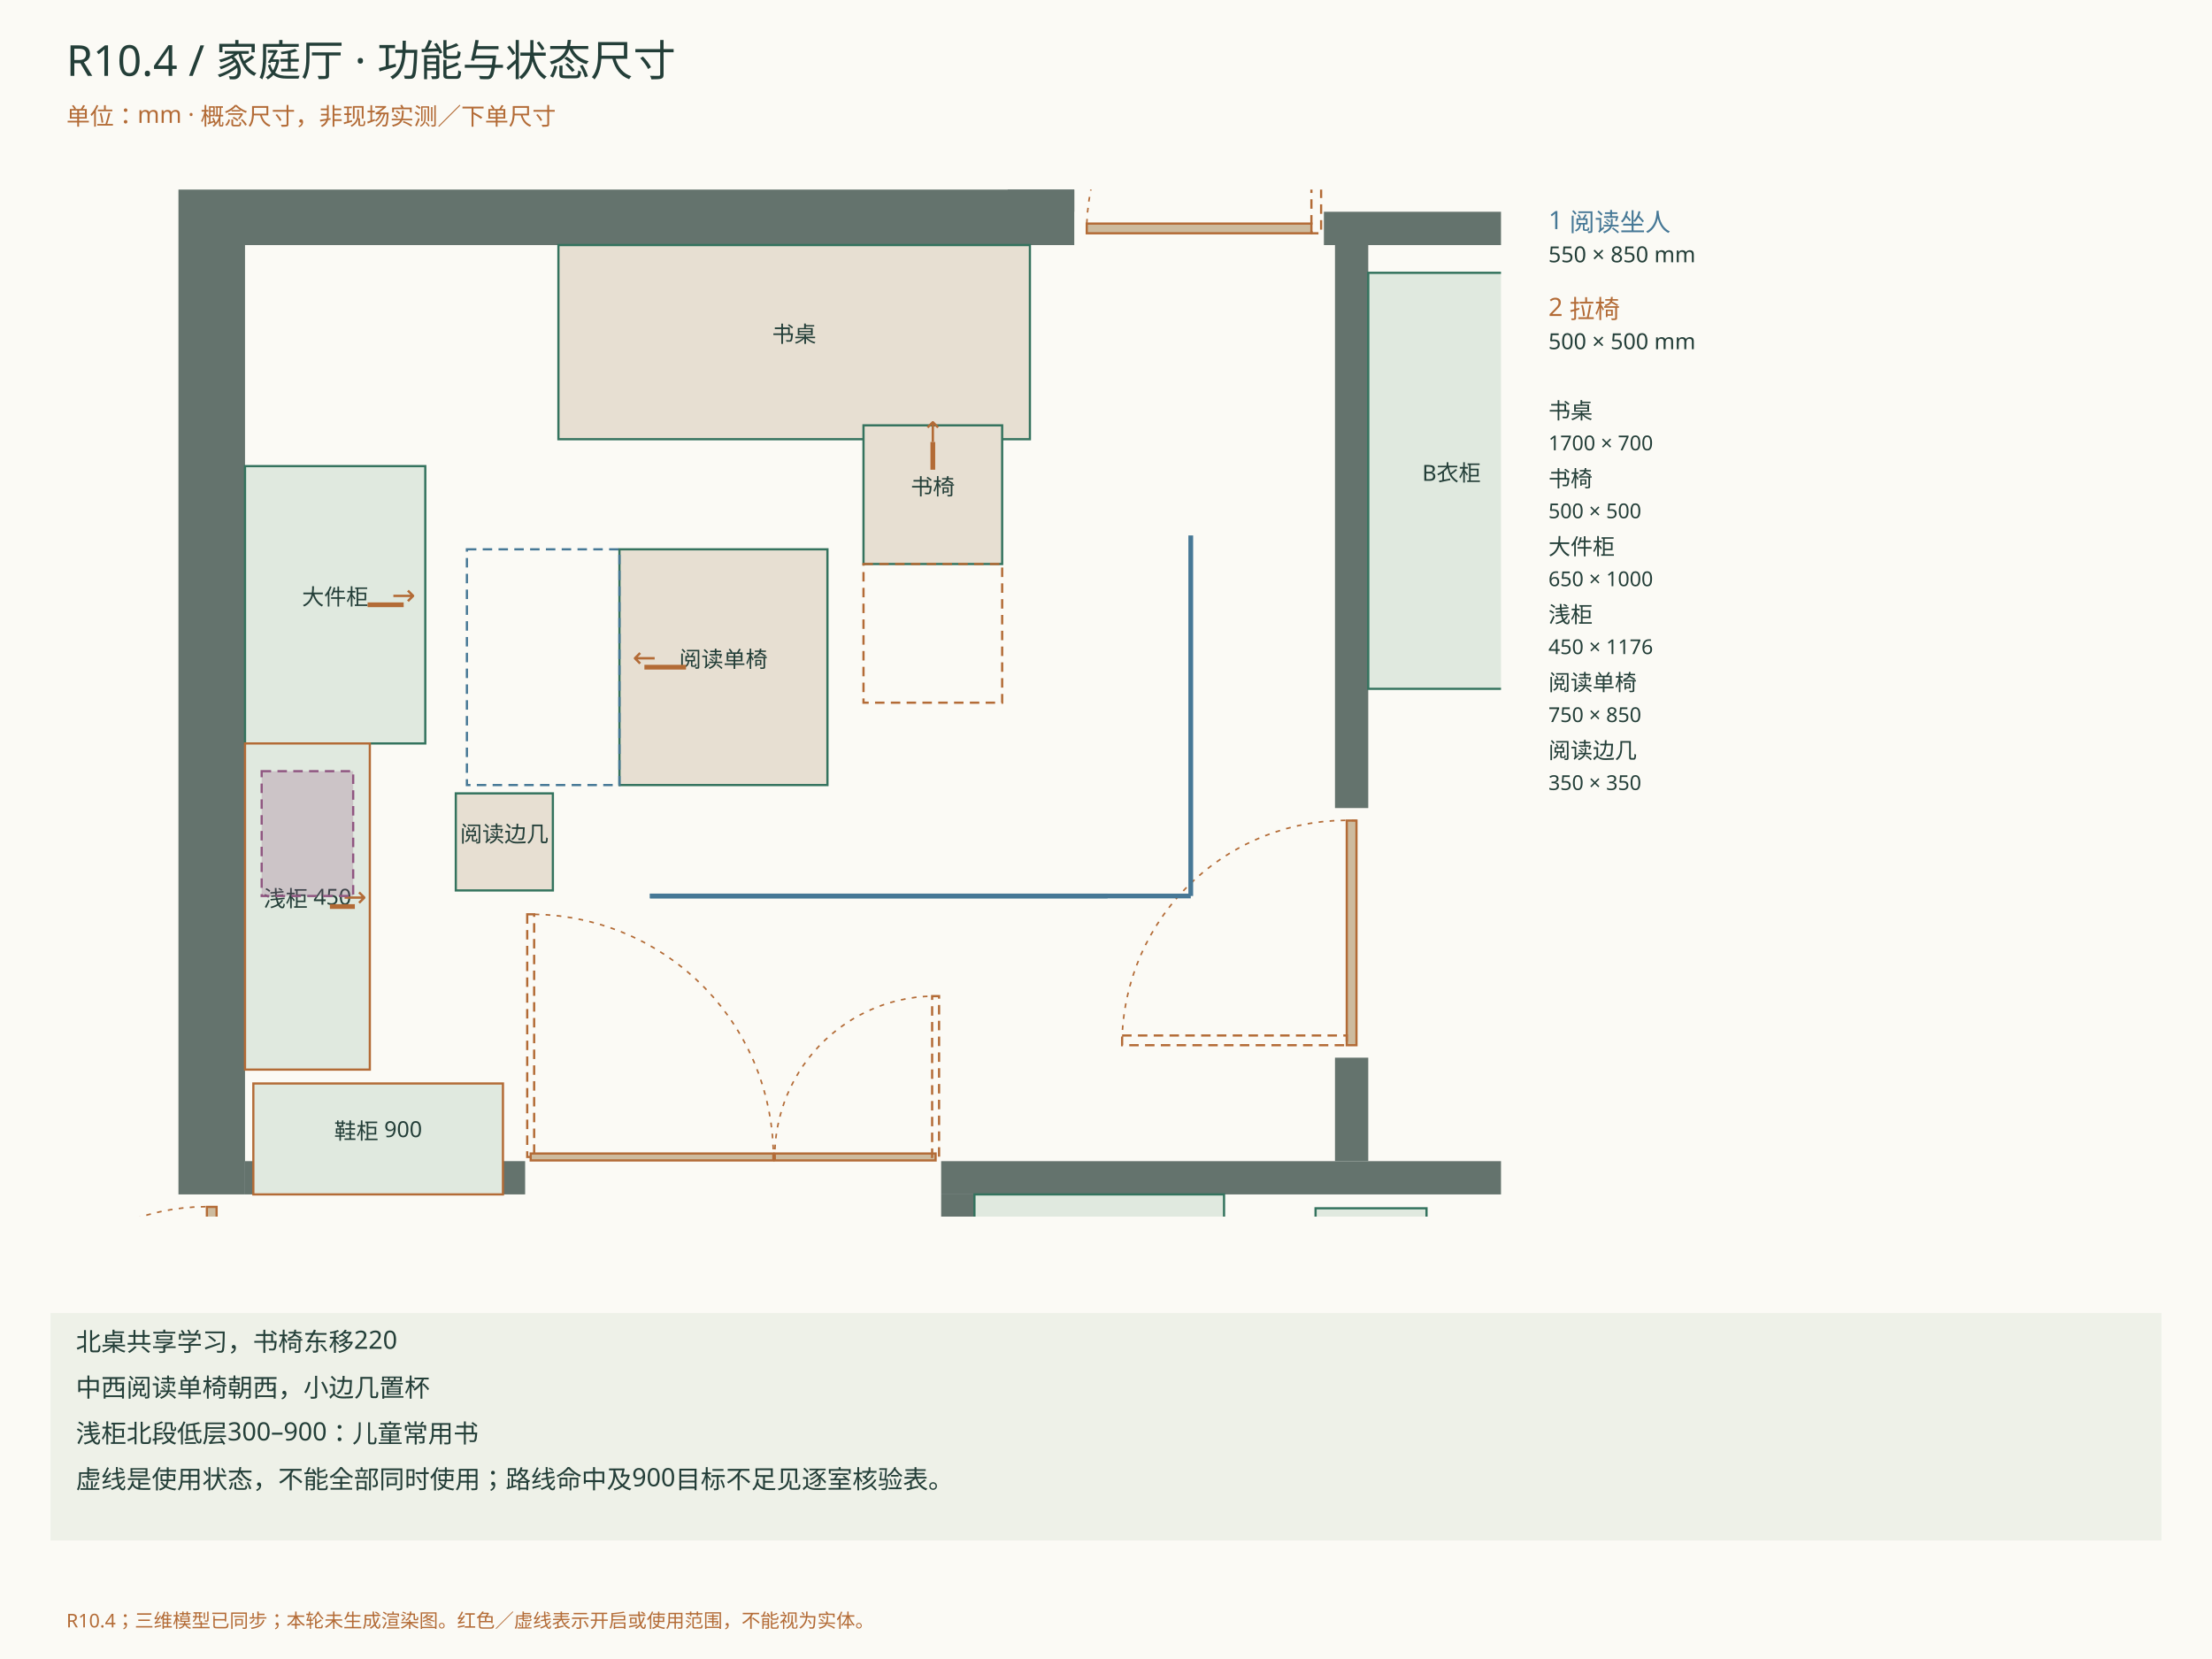
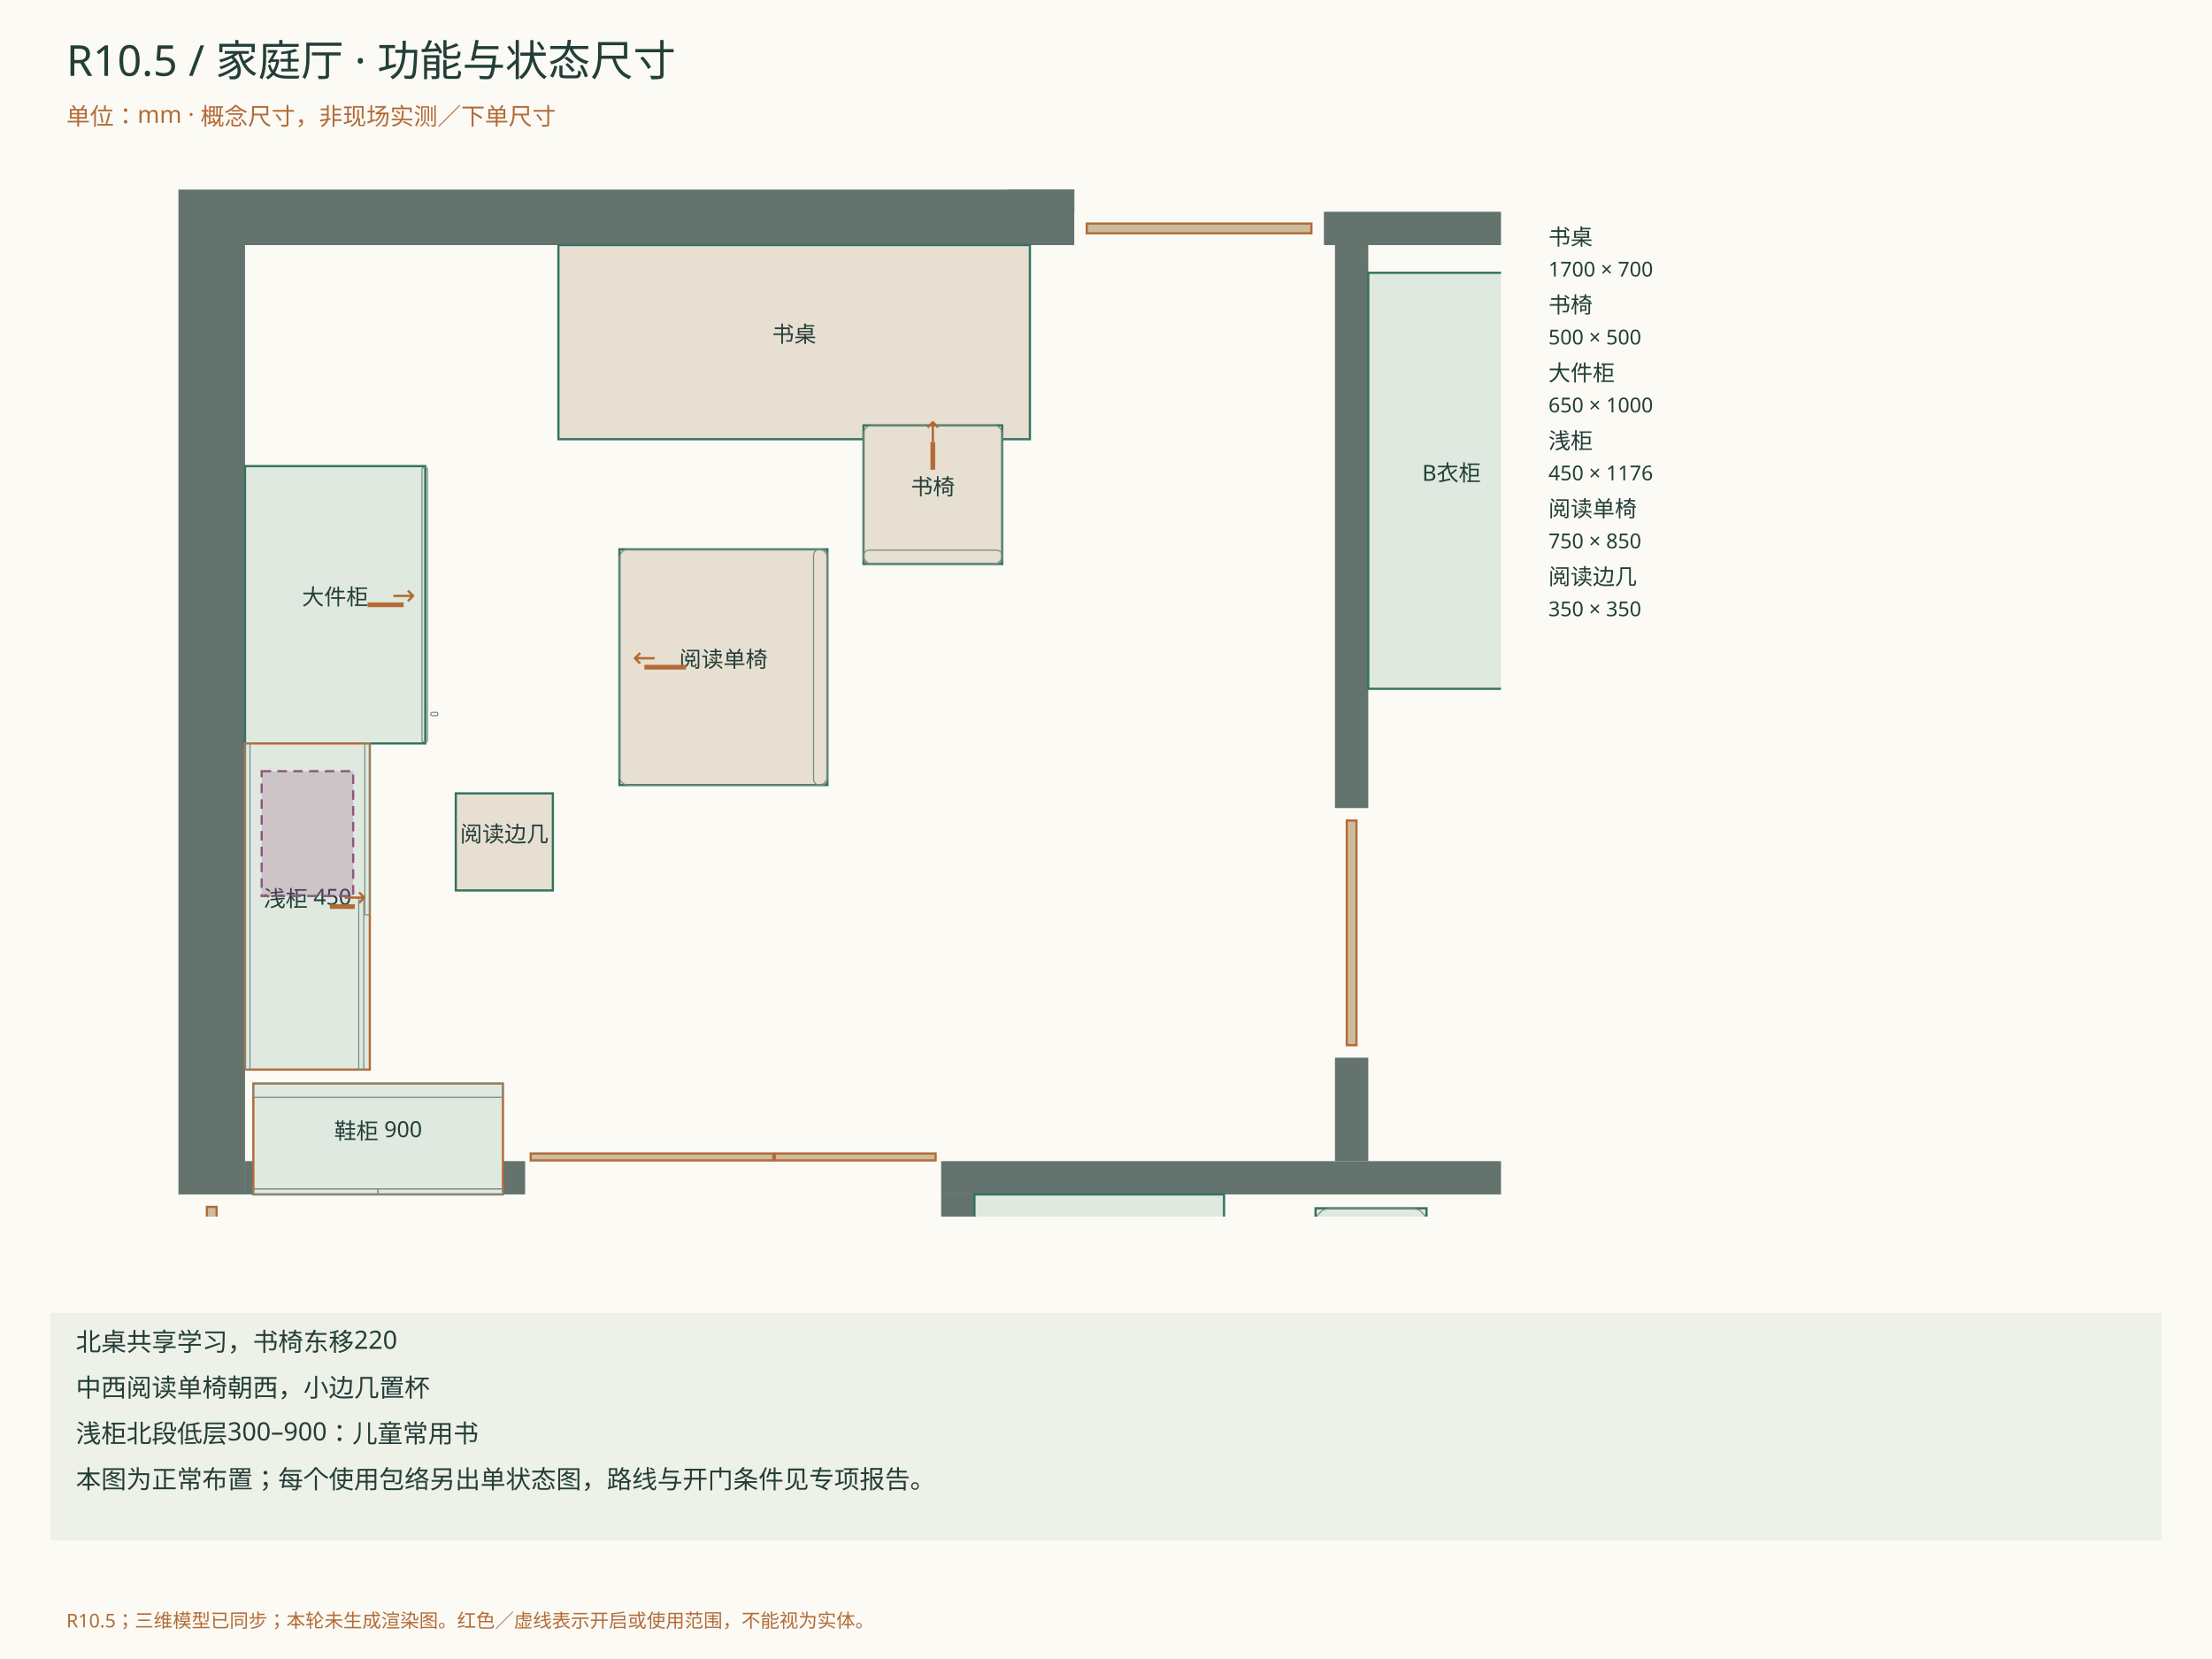
<svg xmlns="http://www.w3.org/2000/svg" viewBox="0 0 1400 1050" role="img">
  <rect width="100%" height="100%" fill="#fbfaf5" />
  <g font-family="PingFang SC, Microsoft YaHei, sans-serif">
-     <text x="42" y="48" font-size="27" fill="#233e38" text-anchor="start">R10.4  /  家庭厅 · 功能与状态尺寸</text>
+     <text x="42" y="48" font-size="27" fill="#233e38" text-anchor="start">R10.5  /  家庭厅 · 功能与状态尺寸</text>
    <text x="42" y="79" font-size="15" fill="#b36b36" text-anchor="start">单位：mm · 概念尺寸，非现场实测／下单尺寸</text>
    <defs>
      <clipPath id="panel_3">
        <rect x="50" y="120" width="900" height="650" fill="white" stroke="none" stroke-width="1.4" />
      </clipPath>
    </defs>
    <g clip-path="url(#panel_3)" data-plan="true" data-world="[-3610.0, 2644.0, 4330.0, 3703.0]" data-frame="[50, 120, 900, 650]" data-pulled="[]">
      <rect x="1915.68" y="-534.739" width="42.128" height="710.91" fill="#64736d" stroke="none" stroke-width="1.4" data-wall="wall_A_east_0" data-box="6620,6027,240,4050" />
      <rect x="637.794" y="-555.803" width="1320.01" height="42.128" fill="#64736d" stroke="none" stroke-width="1.4" data-wall="wall_A_north_0" data-box="-660,9957,7520,240" />
      <rect x="837.902" y="134.043" width="742.506" height="21.064" fill="#64736d" stroke="none" stroke-width="1.4" data-wall="wall_A_south1_0" data-box="480,6147,4230,120" />
      <rect x="1845.46" y="134.043" width="70.213" height="21.064" fill="#64736d" stroke="none" stroke-width="1.4" data-wall="wall_A_south2_0" data-box="6220,6147,400,120" />
      <rect x="637.794" y="-534.739" width="42.128" height="668.782" fill="#64736d" stroke="none" stroke-width="1.4" data-wall="wall_A_west_0" data-box="-660,6267,240,3810" />
      <rect x="1451.57" y="155.107" width="42.128" height="131.123" fill="#64736d" stroke="none" stroke-width="1.4" data-wall="wall_B_east1_0" data-box="3976,5400,240,747" />
      <rect x="1451.57" y="558.307" width="42.128" height="176.587" fill="#64736d" stroke="none" stroke-width="1.4" data-wall="wall_B_east2_0" data-box="3976,2844,240,1006" />
      <rect x="844.923" y="155.107" width="21.064" height="356.333" fill="#64736d" stroke="none" stroke-width="1.4" data-wall="wall_B_west1_0" data-box="520,4117,120,2030" />
      <rect x="844.923" y="669.419" width="21.064" height="65.474" fill="#64736d" stroke="none" stroke-width="1.4" data-wall="wall_B_west2_0" data-box="520,2844,120,373" />
      <rect x="732.582" y="1760.36" width="761.113" height="21.064" fill="#64736d" stroke="none" stroke-width="1.4" data-wall="wall_CD_0" data-box="-120,-3118,4336,120" />
      <rect x="1451.57" y="1234.11" width="42.128" height="96.543" fill="#64736d" stroke="none" stroke-width="1.4" data-wall="wall_C_east1_0" data-box="3976,-550,240,550" />
      <rect x="1451.57" y="1620.28" width="42.128" height="140.076" fill="#64736d" stroke="none" stroke-width="1.4" data-wall="wall_C_east2_0" data-box="3976,-2998,240,798" />
      <rect x="732.582" y="1728.76" width="21.064" height="52.66" fill="#64736d" stroke="none" stroke-width="1.4" data-wall="wall_C_west_end_0" data-box="-120,-3118,120,300" />
      <rect x="1451.57" y="1781.42" width="42.128" height="572.941" fill="#64736d" stroke="none" stroke-width="1.4" data-wall="wall_D_east_0" data-box="3976,-6382,240,3264" />
      <rect x="753.646" y="2333.3" width="196.597" height="21.064" fill="#64736d" stroke="none" stroke-width="1.4" data-wall="wall_D_south1_0" data-box="0,-6382,1120,120" />
      <rect x="1238.12" y="2333.3" width="213.449" height="21.064" fill="#64736d" stroke="none" stroke-width="1.4" data-wall="wall_D_south2_0" data-box="2760,-6382,1216,120" />
      <rect x="732.582" y="1939.4" width="21.064" height="414.961" fill="#64736d" stroke="none" stroke-width="1.4" data-wall="wall_D_west2_0" data-box="-120,-6382,120,2364" />
      <rect x="548.798" y="2178.48" width="21.064" height="191.331" fill="#64736d" stroke="none" stroke-width="1.4" data-wall="wall_balconyA_east_0" data-box="-1167,-6470,120,1090" />
      <rect x="21.321" y="2136.35" width="105.32" height="21.064" fill="#64736d" stroke="none" stroke-width="1.4" data-wall="wall_balconyA_head1_0" data-box="-4172,-5260,600,120" />
      <rect x="477.707" y="2136.35" width="254.874" height="42.128" fill="#64736d" stroke="none" stroke-width="1.4" data-wall="wall_balconyA_head2_0" data-box="-1572,-5380,1452,240" />
      <rect x="1647.64" y="734.893" width="21.064" height="31.596" fill="#64736d" stroke="none" stroke-width="1.4" data-wall="wall_balconyB_NE_0" data-box="5093,2664,120,180" />
      <rect x="1647.64" y="1213.05" width="21.064" height="42.128" fill="#64736d" stroke="none" stroke-width="1.4" data-wall="wall_balconyB_SE_0" data-box="5093,-120,120,240" />
      <rect x="1451.57" y="755.957" width="21.064" height="258.736" fill="#64736d" stroke="none" stroke-width="1.4" data-wall="wall_balconyB_div1_0" data-box="3976,1250,120,1474" />
      <rect x="1451.57" y="1163.9" width="21.064" height="70.213" fill="#64736d" stroke="none" stroke-width="1.4" data-wall="wall_balconyB_div2_0" data-box="3976,-0,120,400" />
      <rect x="1034.5" y="755.957" width="21.064" height="258.736" fill="#64736d" stroke="none" stroke-width="1.4" data-wall="wall_bath_east_0" data-box="1600,1250,120,1474" />
      <rect x="595.666" y="734.893" width="855.901" height="21.064" fill="#64736d" stroke="none" stroke-width="1.4" data-wall="wall_bath_kitchen_north_0" data-box="-900,2724,4876,120" />
      <rect x="616.73" y="993.629" width="172.023" height="21.064" fill="#64736d" stroke="none" stroke-width="1.4" data-wall="wall_bath_south1_0" data-box="-780,1250,980,120" />
      <rect x="929.179" y="993.629" width="105.32" height="21.064" fill="#64736d" stroke="none" stroke-width="1.4" data-wall="wall_bath_south2_0" data-box="1000,1250,600,120" />
      <rect x="595.666" y="755.957" width="21.064" height="258.736" fill="#64736d" stroke="none" stroke-width="1.4" data-wall="wall_bath_west_0" data-box="-900,1250,120,1474" />
      <rect x="112.949" y="910.427" width="42.128" height="104.267" fill="#64736d" stroke="none" stroke-width="1.4" data-wall="wall_entry_lower_0" data-box="-3650,1250,240,594" />
      <rect x="-20.808" y="993.629" width="175.884" height="42.128" fill="#64736d" stroke="none" stroke-width="1.4" data-wall="wall_entry_step_0" data-box="-4412,1130,1002,240" />
      <rect x="112.949" y="112.979" width="566.973" height="42.128" fill="#64736d" stroke="none" stroke-width="1.4" data-wall="wall_family_north_0" data-box="-3650,6147,3230,240" />
      <rect x="112.949" y="155.107" width="42.128" height="600.851" fill="#64736d" stroke="none" stroke-width="1.4" data-wall="wall_family_west_0" data-box="-3650,2724,240,3423" />
      <rect x="-20.808" y="1035.76" width="42.128" height="1334.05" fill="#64736d" stroke="none" stroke-width="1.4" data-wall="wall_living_west_0" data-box="-4412,-6470,240,7600" />
      <rect x="978.328" y="-534.739" width="21.064" height="115.852" fill="#64736d" stroke="none" stroke-width="1.4" data-wall="wall_master_bath_east1_0" data-box="1280,9417,120,660" />
      <rect x="978.328" y="-285.482" width="21.064" height="38.617" fill="#64736d" stroke="none" stroke-width="1.4" data-wall="wall_master_bath_east2_0" data-box="1280,8437,120,220" />
      <rect x="679.922" y="-267.929" width="298.407" height="21.064" fill="#64736d" stroke="none" stroke-width="1.4" data-wall="wall_master_bath_south_0" data-box="-420,8437,1700,120" />
      <rect x="155.077" y="734.893" width="5.266" height="21.064" fill="#64736d" stroke="none" stroke-width="1.4" data-wall="shoe_wall_west_return" data-box="-3410,2724,30,120" />
      <rect x="318.323" y="734.893" width="14.043" height="21.064" fill="#64736d" stroke="none" stroke-width="1.4" data-wall="shoe_wall_door_return" data-box="-2480,2724,80,120" />
      <rect x="1580.41" y="134.043" width="265.055" height="21.064" fill="#dceaf0" stroke="#467896" stroke-width="1.4" />
      <rect x="1493.69" y="734.893" width="153.943" height="21.064" fill="#dceaf0" stroke="#467896" stroke-width="1.4" />
      <rect x="1647.64" y="766.489" width="21.064" height="446.557" fill="#dceaf0" stroke="#467896" stroke-width="1.4" />
      <rect x="1493.69" y="1234.11" width="153.943" height="21.064" fill="#dceaf0" stroke="#467896" stroke-width="1.4" />
      <rect x="21.321" y="2348.75" width="527.478" height="21.064" fill="#dceaf0" stroke="#467896" stroke-width="1.4" />
      <rect x="1451.57" y="286.23" width="131.65" height="272.077" fill="#dceaf0" stroke="#467896" stroke-width="1.4" />
      <rect x="1451.57" y="1330.65" width="131.65" height="289.63" fill="#dceaf0" stroke="#467896" stroke-width="1.4" />
      <rect x="950.243" y="2333.3" width="287.875" height="122.873" fill="#dceaf0" stroke="#467896" stroke-width="1.4" />
      <polygon points="865.987,435.96 971.307,435.96 971.307,172.66 865.987,172.66" fill="#e0e9df" stroke="#34735e" stroke-width="1.4" data-object="wardrobeB" data-box="640,4547,600,1500" />
+       <polygon points="967.094,432.274 967.165,432.537 967.358,432.73 967.621,432.8 969.727,432.8 969.99,432.73 970.183,432.537 970.254,432.274 970.254,303.783 970.183,303.52 969.99,303.327 969.727,303.257 967.621,303.257 967.358,303.327 967.165,303.52 967.094,303.783" fill="none" stroke="#758c83" stroke-width="0.7" data-component="wardrobeB_front0" />
+       <polygon points="963.233,304.837 963.303,305.1 963.496,305.293 963.759,305.363 965.866,305.363 966.128,305.293 966.322,305.1 966.392,304.837 966.392,176.346 966.322,176.083 966.128,175.89 965.866,175.82 963.759,175.82 963.496,175.89 963.303,176.083 963.233,176.346" fill="none" stroke="#758c83" stroke-width="0.7" data-component="wardrobeB_front1" />
      <text x="918.647" y="304.31" font-size="14" fill="#233e38" text-anchor="middle">B衣柜</text>
      <polygon points="353.43,277.98 651.836,277.98 651.836,155.107 353.43,155.107" fill="#e7dfd2" stroke="#34735e" stroke-width="1.4" data-object="desk" data-box="-2280,5447,1700,700" />
      <text x="502.633" y="216.543" font-size="14" fill="#233e38" text-anchor="middle">书桌</text>
      <polygon points="546.516,356.97 634.283,356.97 634.283,269.203 546.516,269.203" fill="#e7dfd2" stroke="#34735e" stroke-width="1.4" data-object="study_chair" data-box="-1180,4997,500,500" />
+       <polygon points="546.516,351.704 547.22,354.334 549.153,356.266 551.782,356.97 629.017,356.97 631.647,356.266 633.579,354.334 634.283,351.704 634.283,274.469 633.579,271.84 631.647,269.907 629.017,269.203 551.782,269.203 549.153,269.907 547.22,271.84 546.516,274.469" fill="none" stroke="#758c83" stroke-width="0.7" data-component="study_chair_seat" />
+       <polygon points="546.516,353.459 546.985,355.212 548.274,356.501 550.027,356.97 630.772,356.97 632.525,356.501 633.814,355.212 634.283,353.459 634.283,351.704 633.814,349.951 632.525,348.662 630.772,348.193 550.027,348.193 548.274,348.662 546.985,349.951 546.516,351.704" fill="none" stroke="#758c83" stroke-width="0.7" data-component="study_chair_back" />
      <text x="590.4" y="313.087" font-size="14" fill="#233e38" text-anchor="middle">书椅</text>
      <polygon points="155.077,470.54 269.174,470.54 269.174,295.007 155.077,295.007" fill="#e0e9df" stroke="#34735e" stroke-width="1.4" data-object="study_storage" data-box="-3410,4350,650,1000" />
+       <polygon points="272.684,452.285 272.778,452.635 273.036,452.893 273.386,452.987 276.371,452.987 276.721,452.893 276.979,452.635 277.073,452.285 277.073,451.583 276.979,451.232 276.721,450.974 276.371,450.88 273.386,450.88 273.036,450.974 272.778,451.232 272.684,451.583" fill="none" stroke="#758c83" stroke-width="0.7" data-component="study_storage_pull0" />
+       <polygon points="267.067,468.785 267.161,469.135 267.419,469.393 267.769,469.487 269.876,469.487 270.226,469.393 270.484,469.135 270.578,468.785 270.578,296.762 270.484,296.412 270.226,296.154 269.876,296.06 267.769,296.06 267.419,296.154 267.161,296.412 267.067,296.762" fill="none" stroke="#758c83" stroke-width="0.7" data-component="study_storage_front0" />
      <text x="212.125" y="382.773" font-size="14" fill="#233e38" text-anchor="middle">大件柜</text>
      <polygon points="160.343,755.957 318.323,755.957 318.323,685.744 160.343,685.744" fill="#e0e9df" stroke="#b36b36" stroke-width="1.4" data-object="shoe" data-box="-3380,2724,900,400" />
+       <polygon points="160.343,755.606 160.39,755.782 160.519,755.91 160.694,755.957 238.982,755.957 239.157,755.91 239.286,755.782 239.333,755.606 239.333,752.798 239.286,752.622 239.157,752.494 238.982,752.447 160.694,752.447 160.519,752.494 160.39,752.622 160.343,752.798" fill="none" stroke="#758c83" stroke-width="0.7" data-component="shoe_lower_door0" />
+       <polygon points="239.333,755.606 239.38,755.782 239.509,755.91 239.684,755.957 317.972,755.957 318.147,755.91 318.276,755.782 318.323,755.606 318.323,752.798 318.276,752.622 318.147,752.494 317.972,752.447 239.684,752.447 239.509,752.494 239.38,752.622 239.333,752.798" fill="none" stroke="#758c83" stroke-width="0.7" data-component="shoe_lower_door1" />
+       <polygon points="160.343,755.606 160.39,755.782 160.519,755.91 160.694,755.957 238.982,755.957 239.157,755.91 239.286,755.782 239.333,755.606 239.333,752.798 239.286,752.622 239.157,752.494 238.982,752.447 160.694,752.447 160.519,752.494 160.39,752.622 160.343,752.798" fill="none" stroke="#758c83" stroke-width="0.7" data-component="shoe_upper_door0" />
+       <polygon points="239.333,755.606 239.38,755.782 239.509,755.91 239.684,755.957 317.972,755.957 318.147,755.91 318.276,755.782 318.323,755.606 318.323,752.798 318.276,752.622 318.147,752.494 317.972,752.447 239.684,752.447 239.509,752.494 239.38,752.622 239.333,752.798" fill="none" stroke="#758c83" stroke-width="0.7" data-component="shoe_upper_door1" />
+       <polygon points="160.343,694.17 160.39,694.345 160.519,694.474 160.694,694.521 317.972,694.521 318.147,694.474 318.276,694.345 318.323,694.17 318.323,686.095 318.276,685.92 318.147,685.791 317.972,685.744 160.694,685.744 160.519,685.791 160.39,685.92 160.343,686.095" fill="none" stroke="#758c83" stroke-width="0.7" data-component="shoe_backing" />
      <text x="239.333" y="720.851" font-size="14" fill="#233e38" text-anchor="middle">鞋柜 900</text>
      <polygon points="832.636,878.831 902.849,878.831 902.849,764.734 832.636,764.734" fill="#e0e9df" stroke="#34735e" stroke-width="1.4" data-object="Bath_Public_wc" data-box="450,2024,400,650" />
+       <polygon points="832.636,821.782 833.832,830.869 837.339,839.336 842.918,846.606 850.189,852.186 858.656,855.693 867.742,856.889 876.829,855.693 885.296,852.186 892.566,846.606 898.146,839.336 901.653,830.869 902.849,821.782 901.653,812.696 898.146,804.229 892.566,796.958 885.296,791.379 876.829,787.872 867.742,786.676 858.656,787.872 850.189,791.379 842.918,796.958 837.339,804.229 833.832,812.696" fill="none" stroke="#758c83" stroke-width="0.7" data-component="Bath_Public_wc_bowl" />
+       <polygon points="836.849,827.487 837.901,835.483 840.988,842.934 845.897,849.332 852.295,854.242 859.746,857.328 867.742,858.381 875.738,857.328 883.189,854.242 889.588,849.332 894.497,842.934 897.584,835.483 898.636,827.487 897.584,819.491 894.497,812.04 889.588,805.642 883.189,800.732 875.738,797.646 867.742,796.593 859.746,797.646 852.295,800.732 845.897,805.642 840.988,812.04 837.901,819.491" fill="none" stroke="#758c83" stroke-width="0.7" data-component="Bath_Public_wc_seat" />
+       <polygon points="832.636,782.287 833.808,786.67 837.03,789.891 841.412,791.064 894.072,791.064 898.455,789.891 901.676,786.67 902.849,782.287 902.849,773.511 901.676,769.128 898.455,765.907 894.072,764.734 841.412,764.734 837.03,765.907 833.808,769.128 832.636,773.511" fill="none" stroke="#758c83" stroke-width="0.7" data-component="Bath_Public_wc_tank" />
      <text x="867.742" y="821.782" font-size="14" fill="#233e38" text-anchor="middle">客卫马桶</text>
      <polygon points="616.73,993.629 774.71,993.629 774.71,755.957 616.73,755.957" fill="#e0e9df" stroke="#34735e" stroke-width="1.4" data-object="shower_public" data-box="-780,1370,900,1354" />
      <text x="695.72" y="874.793" font-size="14" fill="#233e38" text-anchor="middle">客卫淋浴</text>
      <polygon points="155.077,676.967 234.067,676.967 234.067,470.54 155.077,470.54" fill="#e0e9df" stroke="#b36b36" stroke-width="1.4" data-object="study_shallow" data-box="-3410,3174,450,1176" />
+       <polygon points="227.046,676.616 227.093,676.792 227.221,676.92 227.397,676.967 229.854,676.967 230.03,676.92 230.158,676.792 230.205,676.616 230.205,568.839 230.158,568.663 230.03,568.535 229.854,568.488 227.397,568.488 227.221,568.535 227.093,568.663 227.046,568.839" fill="none" stroke="#758c83" stroke-width="0.7" data-component="study_shallow_sliding_door0" />
+       <polygon points="230.907,578.669 230.954,578.844 231.083,578.973 231.258,579.02 233.716,579.02 233.891,578.973 234.02,578.844 234.067,578.669 234.067,470.891 234.02,470.716 233.891,470.587 233.716,470.54 231.258,470.54 231.083,470.587 230.954,470.716 230.907,470.891" fill="none" stroke="#758c83" stroke-width="0.7" data-component="study_shallow_sliding_door1" />
+       <polygon points="155.077,676.616 155.124,676.792 155.253,676.92 155.428,676.967 157.885,676.967 158.061,676.92 158.19,676.792 158.237,676.616 158.237,470.891 158.19,470.716 158.061,470.587 157.885,470.54 155.428,470.54 155.253,470.587 155.124,470.716 155.077,470.891" fill="none" stroke="#758c83" stroke-width="0.7" data-component="study_shallow_backing" />
      <text x="194.572" y="573.754" font-size="14" fill="#233e38" text-anchor="middle">浅柜 450</text>
      <polygon points="392.047,496.87 523.697,496.87 523.697,347.667 392.047,347.667" fill="#e7dfd2" stroke="#34735e" stroke-width="1.4" data-object="family_reading_chair" data-box="-2060,4200,750,850" />
+       <polygon points="392.047,491.604 392.751,494.234 394.683,496.167 397.313,496.87 518.431,496.87 521.06,496.167 522.993,494.234 523.697,491.604 523.697,352.933 522.993,350.303 521.06,348.37 518.431,347.667 397.313,347.667 394.683,348.37 392.751,350.303 392.047,352.933" fill="none" stroke="#758c83" stroke-width="0.7" data-component="family_reading_chair_seat" />
+       <polygon points="514.92,493.359 515.389,495.112 516.678,496.401 518.431,496.87 520.186,496.87 521.939,496.401 523.228,495.112 523.697,493.359 523.697,351.177 523.228,349.424 521.939,348.136 520.186,347.667 518.431,347.667 516.678,348.136 515.389,349.424 514.92,351.177" fill="none" stroke="#758c83" stroke-width="0.7" data-component="family_reading_chair_back" />
      <text x="457.872" y="422.268" font-size="14" fill="#233e38" text-anchor="middle">阅读单椅</text>
      <polygon points="288.482,563.573 349.919,563.573 349.919,502.136 288.482,502.136" fill="#e7dfd2" stroke="#34735e" stroke-width="1.4" data-object="family_side_table" data-box="-2650,3820,350,350" />
      <text x="319.201" y="532.854" font-size="14" fill="#233e38" text-anchor="middle">阅读边几</text>
      <rect x="687.821" y="141.503" width="142.182" height="6.144" fill="#cdbb9e" stroke="#b36b36" stroke-width="1.4" />
-       <rect x="830.003" y="5.464" width="6.144" height="142.182" fill="none" stroke="#b36b36" stroke-width="1.4" stroke-dasharray="6 4" />
-       <polyline points="687.821,141.503 688.337,134.07 689.242,126.674 690.532,119.336 692.205,112.076 694.256,104.913 696.678,97.867 699.466,90.957 702.612,84.203 706.107,77.623 709.941,71.235 714.105,65.056 718.586,59.104 723.373,53.394 728.452,47.943 733.809,42.764 739.43,37.874 745.299,33.284 751.401,29.008 757.717,25.057 764.232,21.441 770.927,18.172 777.785,15.258 784.785,12.707 791.909,10.525 799.138,8.719 806.451,7.294 813.829,6.254 821.251,5.601 828.697,5.338 836.146,5.464" fill="none" stroke="#b36b36" stroke-dasharray="3 4" />
      <rect x="852.383" y="519.338" width="6.144" height="142.182" fill="#cdbb9e" stroke="#b36b36" stroke-width="1.4" />
-       <rect x="710.201" y="655.377" width="142.182" height="6.144" fill="none" stroke="#b36b36" stroke-width="1.4" stroke-dasharray="6 4" />
-       <polyline points="858.527,519.338 851.077,519.212 843.631,519.475 836.209,520.128 828.831,521.168 821.518,522.593 814.29,524.399 807.165,526.58 800.165,529.132 793.308,532.046 786.613,535.315 780.098,538.93 773.781,542.882 767.68,547.158 761.81,551.748 756.19,556.638 750.832,561.816 745.753,567.268 740.967,572.978 736.485,578.93 732.322,585.109 728.487,591.497 724.992,598.077 721.847,604.831 719.059,611.741 716.636,618.787 714.586,625.95 712.913,633.21 711.622,640.548 710.718,647.944 710.201,655.377" fill="none" stroke="#b36b36" stroke-dasharray="3 4" />
      <rect x="130.941" y="763.856" width="6.144" height="138.671" fill="#cdbb9e" stroke="#b36b36" stroke-width="1.4" />
-       <rect x="-7.73" y="896.384" width="138.671" height="6.144" fill="none" stroke="#b36b36" stroke-width="1.4" stroke-dasharray="6 4" />
-       <polyline points="137.085,763.856 129.819,763.725 122.556,763.974 115.316,764.603 108.119,765.609 100.985,766.991 93.932,768.745 86.981,770.865 80.151,773.346 73.46,776.181 66.926,779.363 60.568,782.882 54.403,786.729 48.447,790.893 42.718,795.364 37.23,800.128 31.999,805.173 27.04,810.484 22.365,816.048 17.988,821.849 13.92,827.871 10.173,834.098 6.757,840.512 3.682,847.097 0.955,853.833 -1.415,860.703 -3.423,867.687 -5.062,874.767 -6.328,881.923 -7.219,889.135 -7.73,896.384" fill="none" stroke="#b36b36" stroke-dasharray="3 4" />
      <rect x="335.876" y="730.066" width="153.592" height="4.388" fill="#cdbb9e" stroke="#b36b36" stroke-width="1.4" />
-       <rect x="333.682" y="578.669" width="4.388" height="153.592" fill="none" stroke="#b36b36" stroke-width="1.4" stroke-dasharray="6 4" />
-       <polyline points="489.468,734.454 489.372,726.413 488.856,718.388 487.92,710.4 486.568,702.473 484.802,694.627 482.629,686.885 480.053,679.266 477.082,671.793 473.724,664.486 469.988,657.365 465.884,650.448 461.424,643.757 456.62,637.307 451.485,631.118 446.034,625.206 440.28,619.588 434.24,614.278 427.93,609.292 421.369,604.643 414.572,600.343 407.56,596.405 400.352,592.84 392.967,589.656 385.426,586.864 377.748,584.47 369.956,582.481 362.071,580.903 354.113,579.739 346.106,578.994 338.07,578.669" fill="none" stroke="#b36b36" stroke-dasharray="3 4" />
      <rect x="490.346" y="730.066" width="101.809" height="4.388" fill="#cdbb9e" stroke="#b36b36" stroke-width="1.4" />
-       <rect x="589.961" y="630.451" width="4.388" height="101.809" fill="none" stroke="#b36b36" stroke-width="1.4" stroke-dasharray="6 4" />
-       <polyline points="490.346,734.454 490.37,729.123 490.674,723.801 491.256,718.501 492.114,713.239 493.247,708.03 494.651,702.886 496.321,697.824 498.255,692.855 500.446,687.995 502.888,683.256 505.575,678.651 508.5,674.193 511.653,669.895 515.028,665.767 518.613,661.822 522.401,658.069 526.379,654.52 530.538,651.185 534.865,648.071 539.35,645.188 543.98,642.544 548.741,640.145 553.621,637.999 558.607,636.112 563.685,634.488 568.841,633.132 574.061,632.048 579.331,631.238 584.636,630.705 589.961,630.451" fill="none" stroke="#b36b36" stroke-dasharray="3 4" />
    </g>
-     <rect x="295.504" y="347.667" width="96.543" height="149.203" fill="none" stroke="#467896" stroke-width="1.4" stroke-dasharray="6 4" />
-     <text x="980" y="145" font-size="16" fill="#467896" text-anchor="start">1 阅读坐人</text>
-     <text x="980" y="166" font-size="14" fill="#233e38" text-anchor="start">550 × 850 mm</text>
-     <rect x="546.516" y="356.97" width="87.767" height="87.767" fill="none" stroke="#b36b36" stroke-width="1.4" stroke-dasharray="6 4" />
-     <text x="980" y="200" font-size="16" fill="#b36b36" text-anchor="start">2 拉椅</text>
-     <text x="980" y="221" font-size="14" fill="#233e38" text-anchor="start">500 × 500 mm</text>
-     <text x="980" y="265" font-size="14" fill="#233e38" text-anchor="start">书桌</text>
-     <text x="980" y="285" font-size="13" fill="#233e38" text-anchor="start">1700 × 700</text>
-     <text x="980" y="308" font-size="14" fill="#233e38" text-anchor="start">书椅</text>
-     <text x="980" y="328" font-size="13" fill="#233e38" text-anchor="start">500 × 500</text>
-     <text x="980" y="351" font-size="14" fill="#233e38" text-anchor="start">大件柜</text>
-     <text x="980" y="371" font-size="13" fill="#233e38" text-anchor="start">650 × 1000</text>
-     <text x="980" y="394" font-size="14" fill="#233e38" text-anchor="start">浅柜</text>
-     <text x="980" y="414" font-size="13" fill="#233e38" text-anchor="start">450 × 1176</text>
-     <text x="980" y="437" font-size="14" fill="#233e38" text-anchor="start">阅读单椅</text>
-     <text x="980" y="457" font-size="13" fill="#233e38" text-anchor="start">750 × 850</text>
-     <text x="980" y="480" font-size="14" fill="#233e38" text-anchor="start">阅读边几</text>
-     <text x="980" y="500" font-size="13" fill="#233e38" text-anchor="start">350 × 350</text>
+     <text x="980" y="155" font-size="14" fill="#233e38" text-anchor="start">书桌</text>
+     <text x="980" y="175" font-size="13" fill="#233e38" text-anchor="start">1700 × 700</text>
+     <text x="980" y="198" font-size="14" fill="#233e38" text-anchor="start">书椅</text>
+     <text x="980" y="218" font-size="13" fill="#233e38" text-anchor="start">500 × 500</text>
+     <text x="980" y="241" font-size="14" fill="#233e38" text-anchor="start">大件柜</text>
+     <text x="980" y="261" font-size="13" fill="#233e38" text-anchor="start">650 × 1000</text>
+     <text x="980" y="284" font-size="14" fill="#233e38" text-anchor="start">浅柜</text>
+     <text x="980" y="304" font-size="13" fill="#233e38" text-anchor="start">450 × 1176</text>
+     <text x="980" y="327" font-size="14" fill="#233e38" text-anchor="start">阅读单椅</text>
+     <text x="980" y="347" font-size="13" fill="#233e38" text-anchor="start">750 × 850</text>
+     <text x="980" y="370" font-size="14" fill="#233e38" text-anchor="start">阅读边几</text>
+     <text x="980" y="390" font-size="13" fill="#233e38" text-anchor="start">350 × 350</text>
    <path d="M590.4,297.289 L590.4,279.735" stroke="#b36b36" stroke-width="3" />
    <text x="590.4" y="279.735" font-size="18" fill="#b36b36" text-anchor="middle">↑</text>
    <path d="M232.663,382.773 L255.482,382.773" stroke="#b36b36" stroke-width="3" />
    <text x="255.482" y="382.773" font-size="18" fill="#b36b36" text-anchor="middle">→</text>
    <path d="M208.79,573.754 L224.588,573.754" stroke="#b36b36" stroke-width="3" />
    <text x="224.588" y="573.754" font-size="18" fill="#b36b36" text-anchor="middle">→</text>
    <path d="M434.175,422.268 L407.845,422.268" stroke="#b36b36" stroke-width="3" />
    <text x="407.845" y="422.268" font-size="18" fill="#b36b36" text-anchor="middle">←</text>
    <rect x="165.609" y="488.093" width="57.926" height="78.99" fill="#90568140" stroke="#905681" stroke-width="1.4" stroke-dasharray="6 4" />
-     <polyline points="411.356,567.083 700.986,567.083" stroke="#467896" stroke-width="3" fill="none" />
-     <polyline points="753.646,567.083 753.646,338.89" stroke="#467896" stroke-width="3" fill="none" />
-     <polyline points="411.356,567.083 753.646,567.083" stroke="#467896" stroke-width="3" fill="none" />
    <rect x="32" y="831" width="1336" height="144" fill="#eef1e8" stroke="none" stroke-width="1.4" />
    <text x="48" y="855" font-size="16" fill="#233e38" text-anchor="start">北桌共享学习，书椅东移220</text>
    <text x="48" y="884" font-size="16" fill="#233e38" text-anchor="start">中西阅读单椅朝西，小边几置杯</text>
    <text x="48" y="913" font-size="16" fill="#233e38" text-anchor="start">浅柜北段低层300–900：儿童常用书</text>
-     <text x="48" y="942" font-size="16" fill="#233e38" text-anchor="start">虚线是使用状态，不能全部同时使用；路线命中及900目标不足见逐室核验表。</text>
-     <text x="42" y="1030" font-size="12" fill="#b36b36" text-anchor="start">R10.4；三维模型已同步；本轮未生成渲染图。红色／虚线表示开启或使用范围，不能视为实体。</text>
+     <text x="48" y="942" font-size="16" fill="#233e38" text-anchor="start">本图为正常布置；每个使用包络另出单状态图，路线与开门条件见专项报告。</text>
+     <text x="42" y="1030" font-size="12" fill="#b36b36" text-anchor="start">R10.5；三维模型已同步；本轮未生成渲染图。红色／虚线表示开启或使用范围，不能视为实体。</text>
  </g>
</svg>
